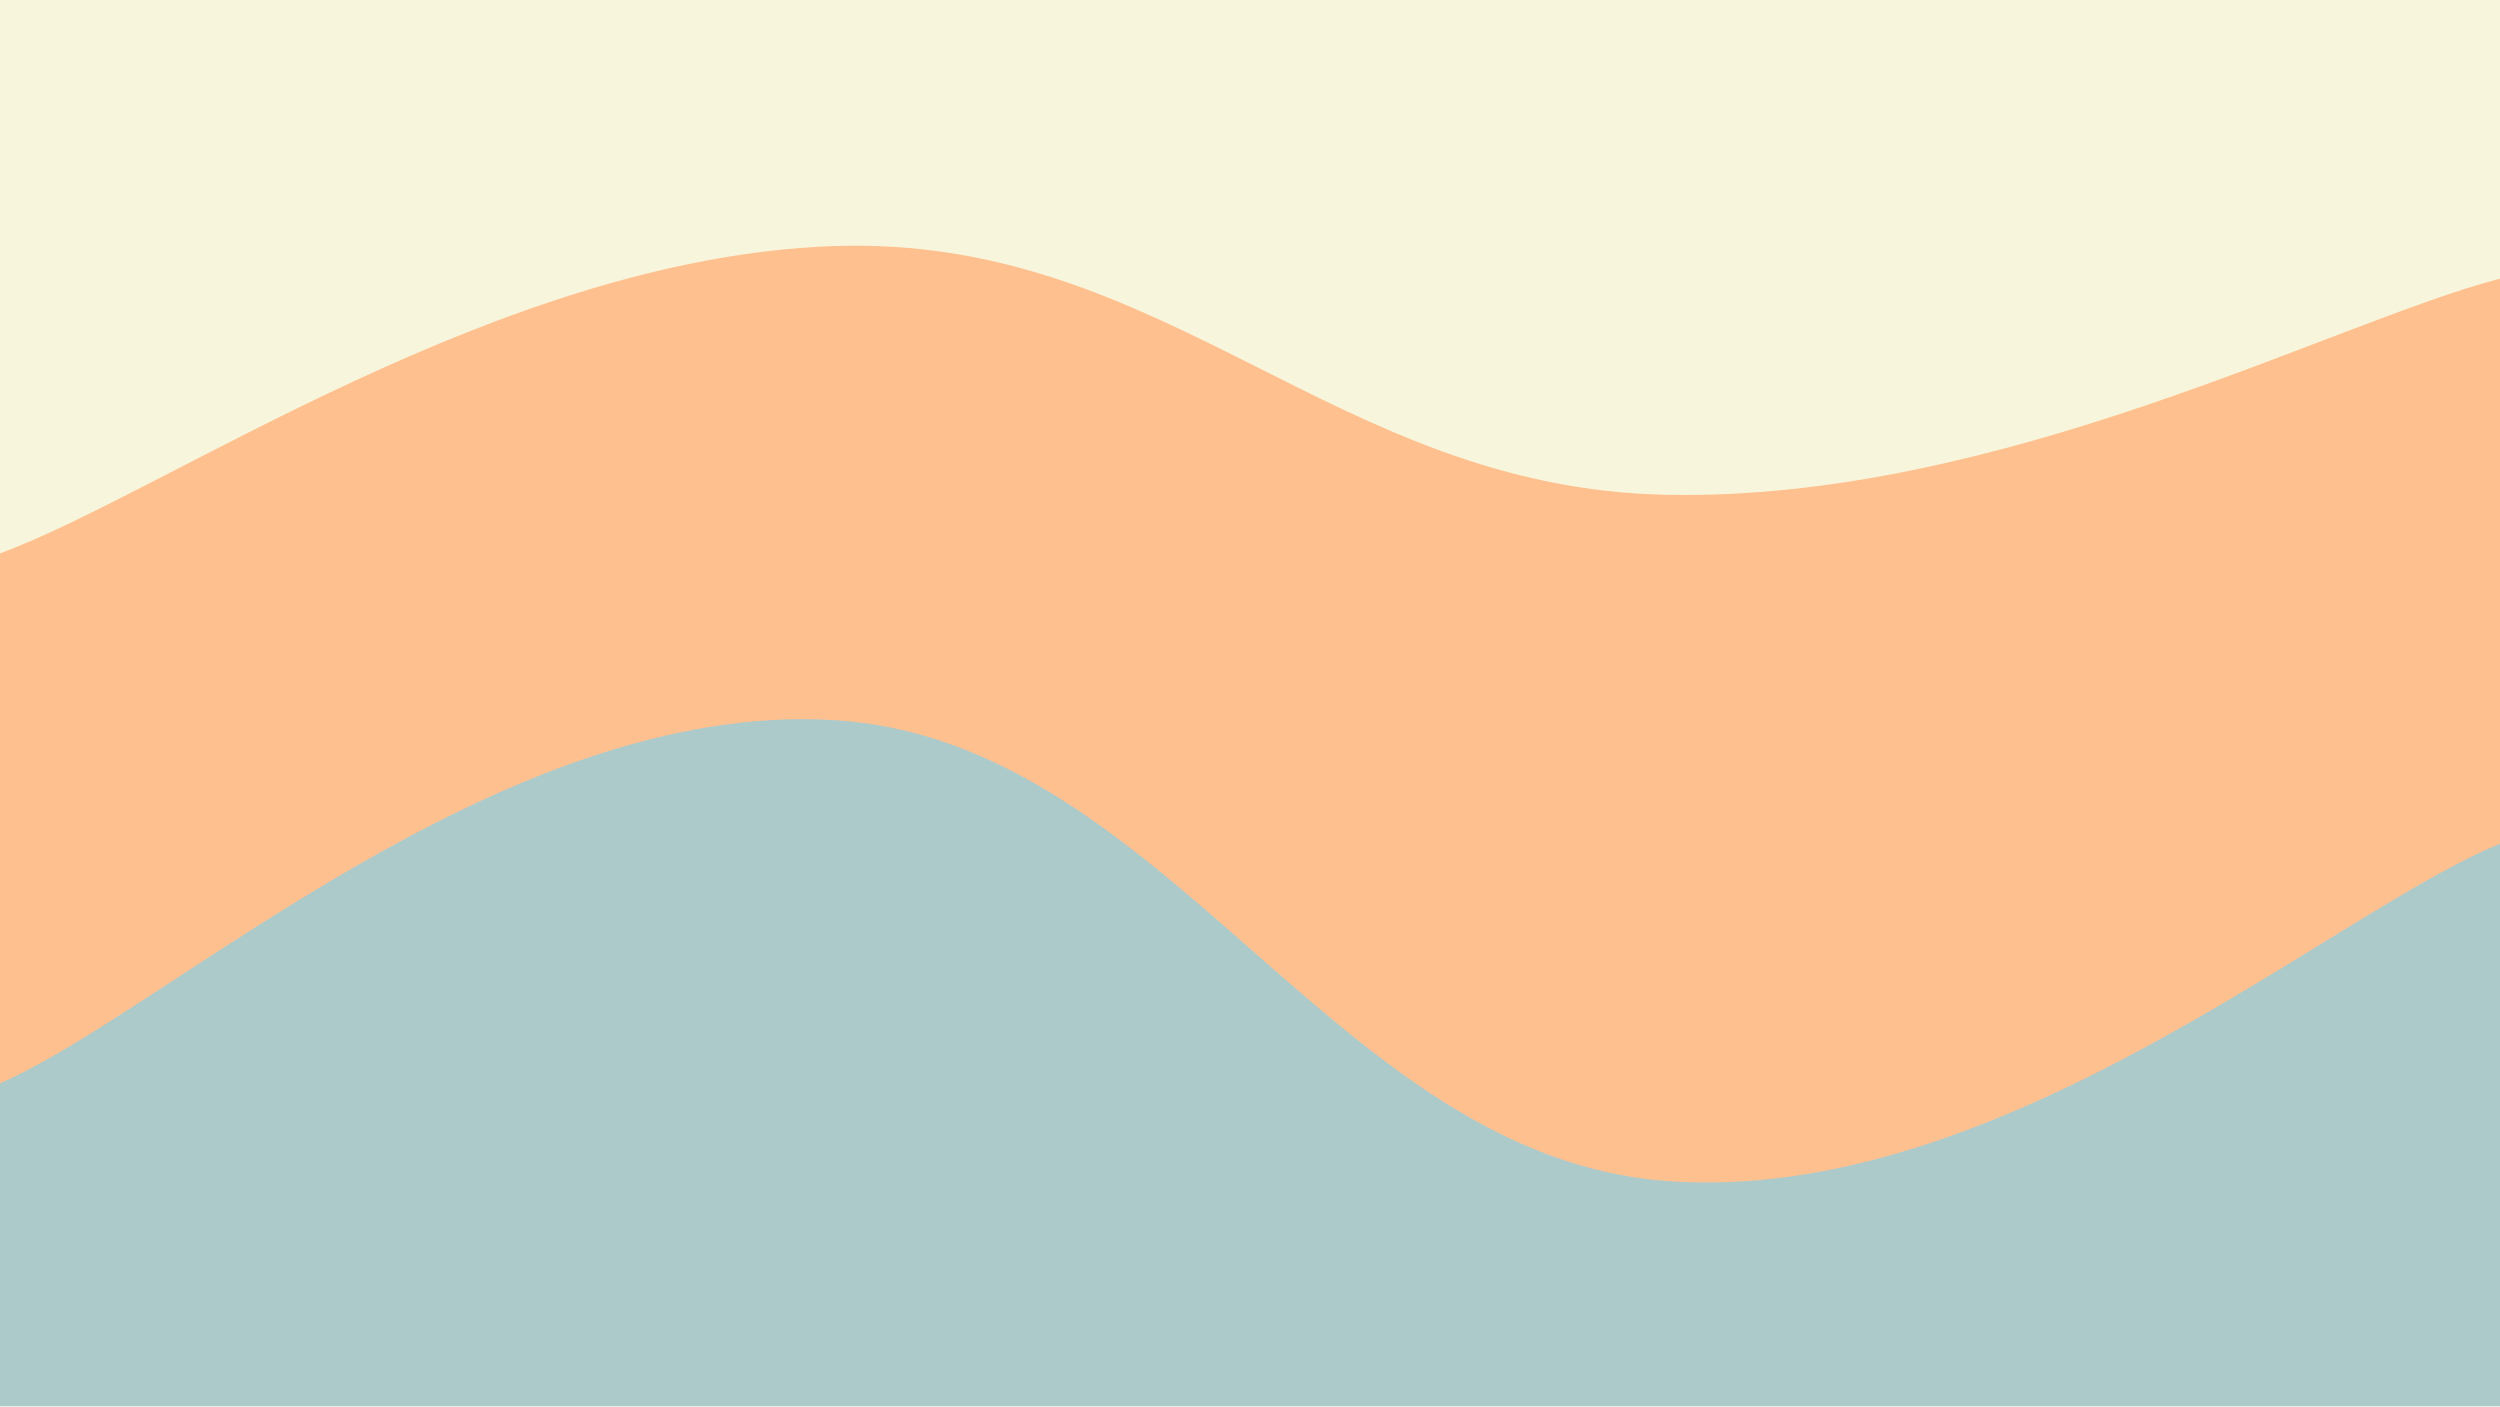
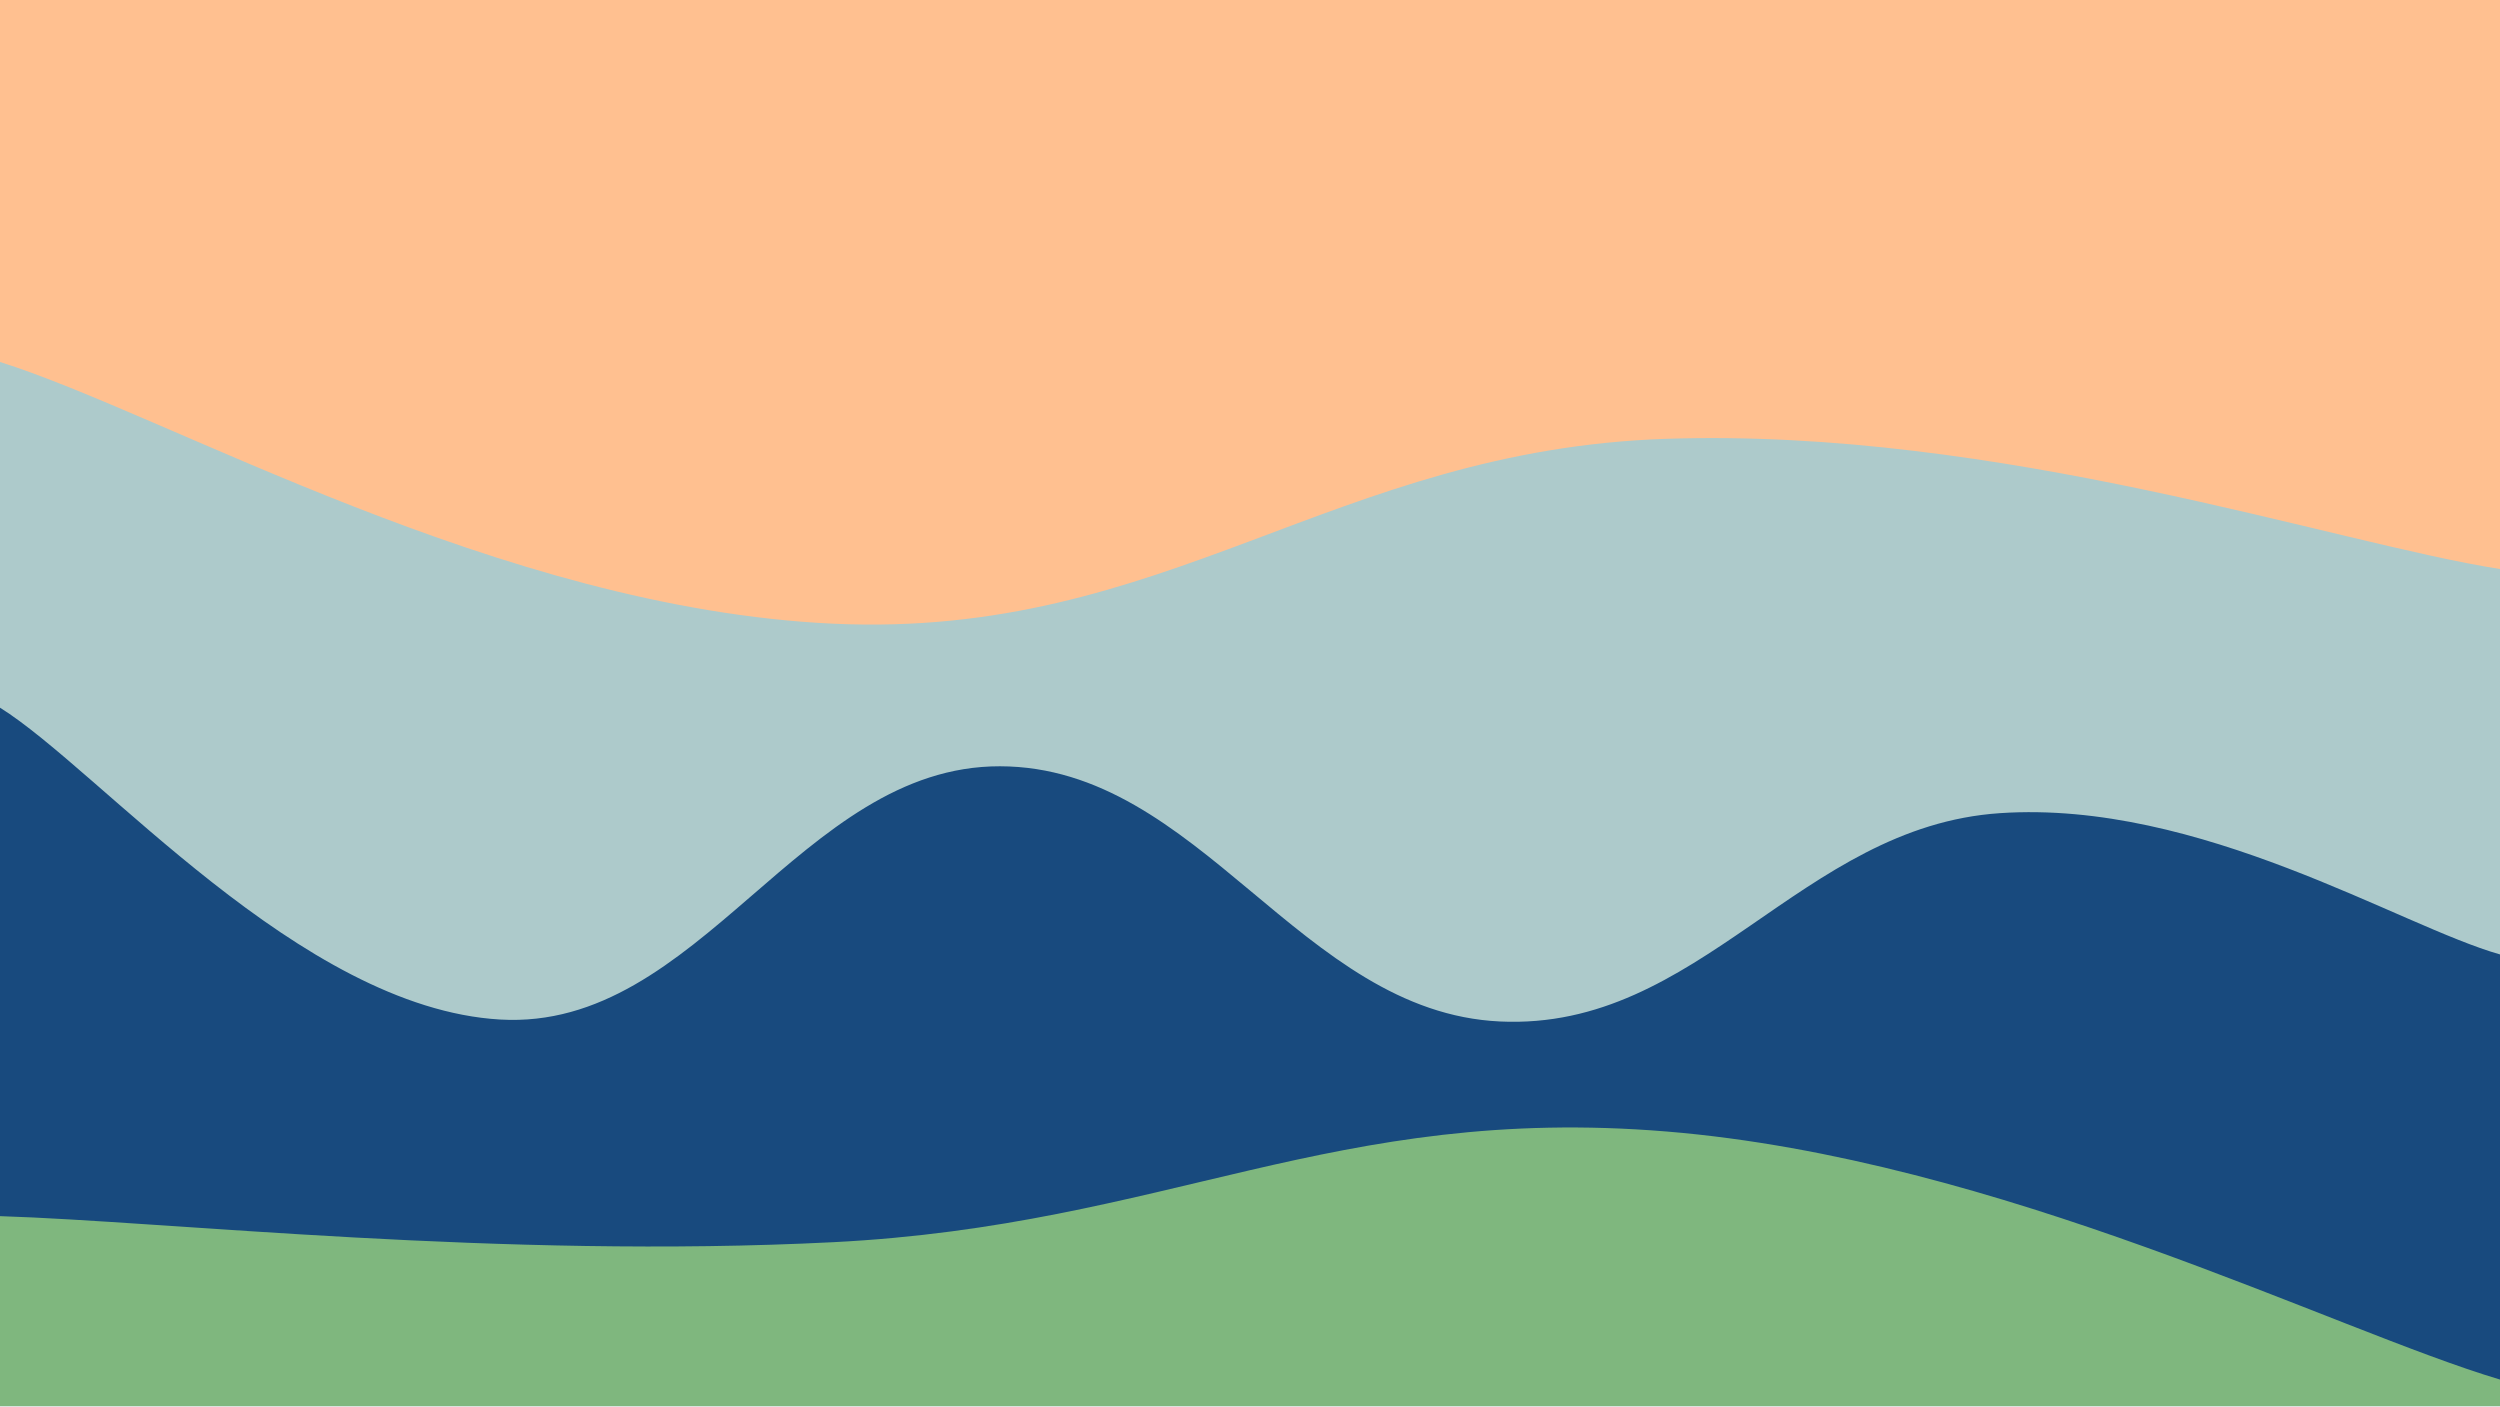
- <svg xmlns="http://www.w3.org/2000/svg" version="1.1" width="1920" height="1080" preserveAspectRatio="none" viewBox="0 0 1920 1080">
-   <g mask="url(&quot;#SvgjsMask1267&quot;)" fill="none">
-     <rect width="1920" height="1080" x="0" y="0" fill="rgba(247, 246, 220, 1)" />
-     <path d="M 0,425 C 128,377.8 384,198 640,189 C 896,180 1024,375 1280,380 C 1536,385 1792,247.2 1920,214L1920 1080L0 1080z" fill="rgba(255, 192, 144, 1)" />
-     <path d="M 0,832 C 128,776.2 384,538 640,553 C 896,568 1024,888 1280,907 C 1536,926 1792,699.8 1920,648L1920 1080L0 1080z" fill="rgba(173, 202, 203, 1)" />
+ <svg xmlns="http://www.w3.org/2000/svg" version="1.1" width="3840" height="2160" preserveAspectRatio="none" viewBox="0 0 3840 2160">
+   <g mask="url(&quot;#SvgjsMask1028&quot;)" fill="none">
+     <rect width="3840" height="2160" x="0" y="0" fill="rgba(255, 192, 144, 1)" />
+     <path d="M 0,111 C 76.8,161.4 230.4,340.2 384,363 C 537.6,385.8 614.4,236.4 768,225 C 921.6,213.6 998.4,299.6 1152,306 C 1305.6,312.4 1382.4,257.2 1536,257 C 1689.6,256.8 1766.4,305 1920,305 C 2073.6,305 2150.4,242.2 2304,257 C 2457.6,271.8 2534.4,383.2 2688,379 C 2841.6,374.8 2918.4,209.8 3072,236 C 3225.6,262.2 3302.4,521.8 3456,510 C 3609.6,498.2 3763.2,243.6 3840,177L3840 2160L0 2160z" fill="rgba(255, 192, 144, 1)" />
+     <path d="M 0,556 C 256,636.4 768,934.4 1280,958 C 1792,981.6 2048,690.8 2560,674 C 3072,657.2 3584,834 3840,874L3840 2160L0 2160z" fill="rgba(173, 202, 203, 1)" />
+     <path d="M 0,1087 C 153.6,1182.8 460.8,1548 768,1566 C 1075.2,1584 1228.8,1176.4 1536,1177 C 1843.2,1177.6 1996.8,1554.6 2304,1569 C 2611.2,1583.4 2764.8,1269.6 3072,1249 C 3379.2,1228.4 3686.4,1422.6 3840,1466L3840 2160L0 2160z" fill="rgba(24, 74, 126, 1)" />
+     <path d="M 0,1868 C 256,1876 768,1934 1280,1908 C 1792,1882 2048,1695.8 2560,1738 C 3072,1780.2 3584,2042.8 3840,2119L3840 2160L0 2160z" fill="rgba(127, 183, 126, 1)" />
  </g>
  <defs>
-     <mask id="SvgjsMask1267">
-       <rect width="1920" height="1080" fill="#ffffff" />
+     <mask id="SvgjsMask1028">
+       <rect width="3840" height="2160" fill="#ffffff" />
    </mask>
  </defs>
</svg>
